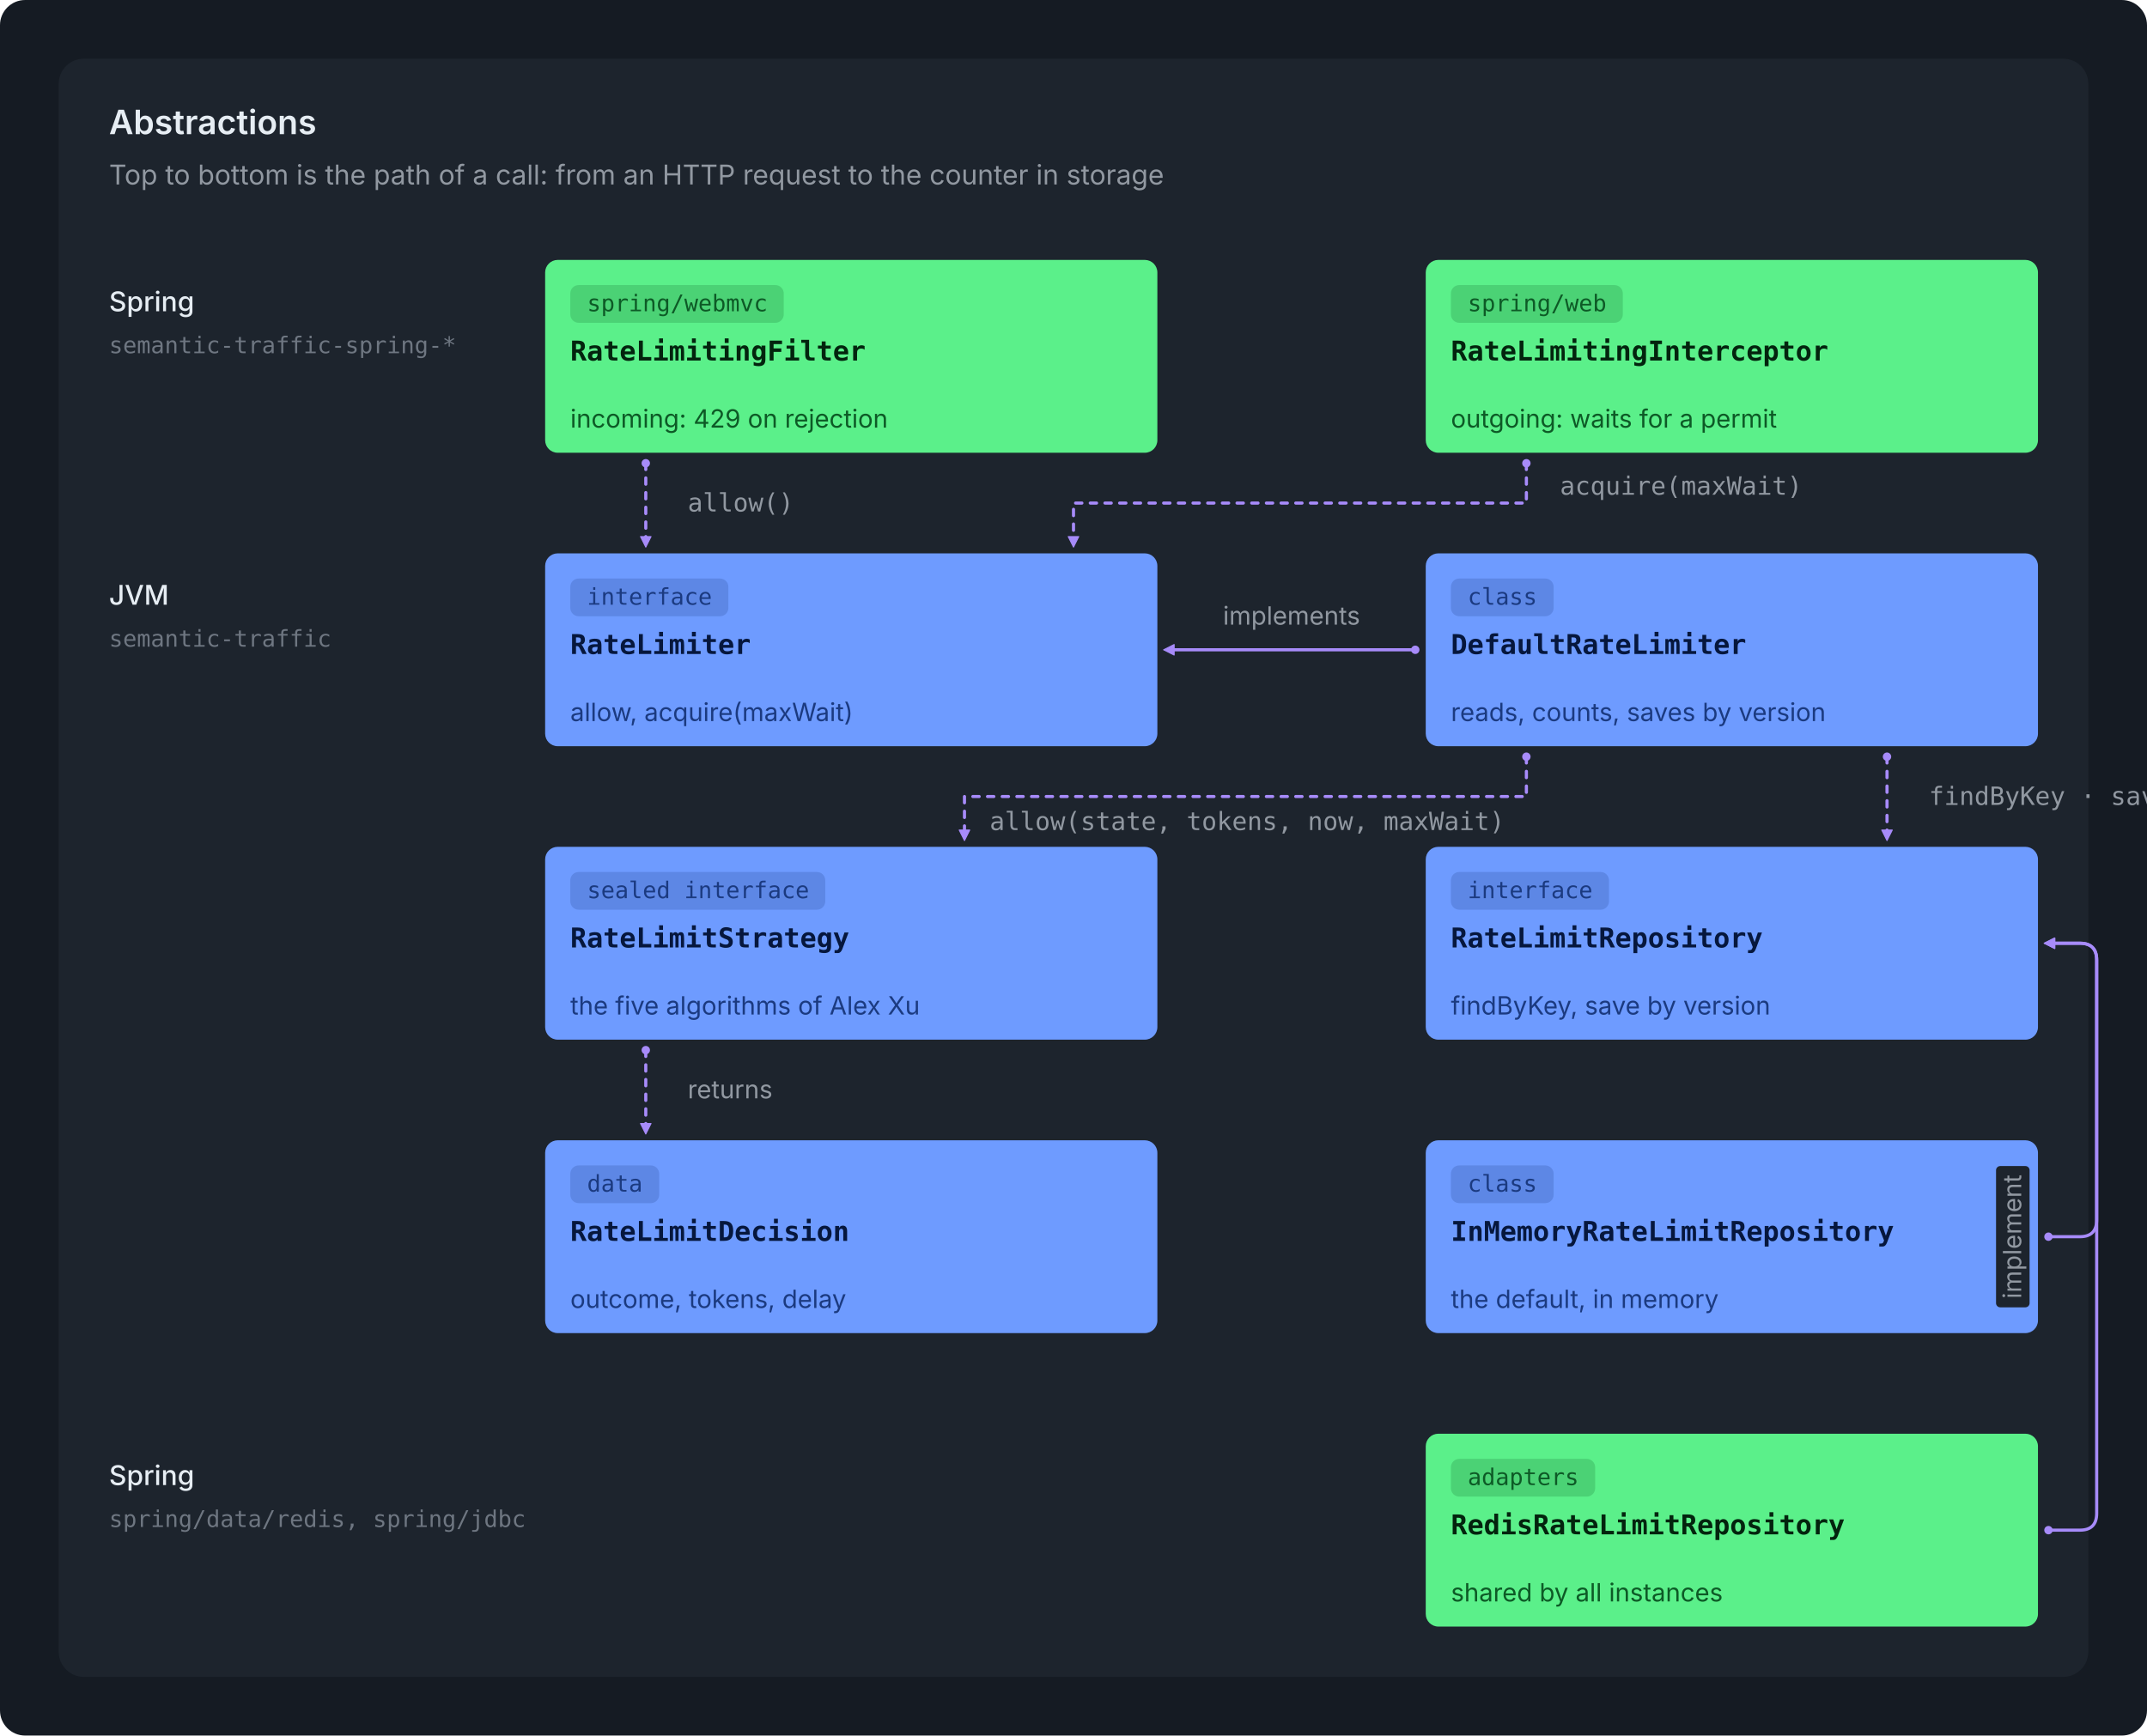
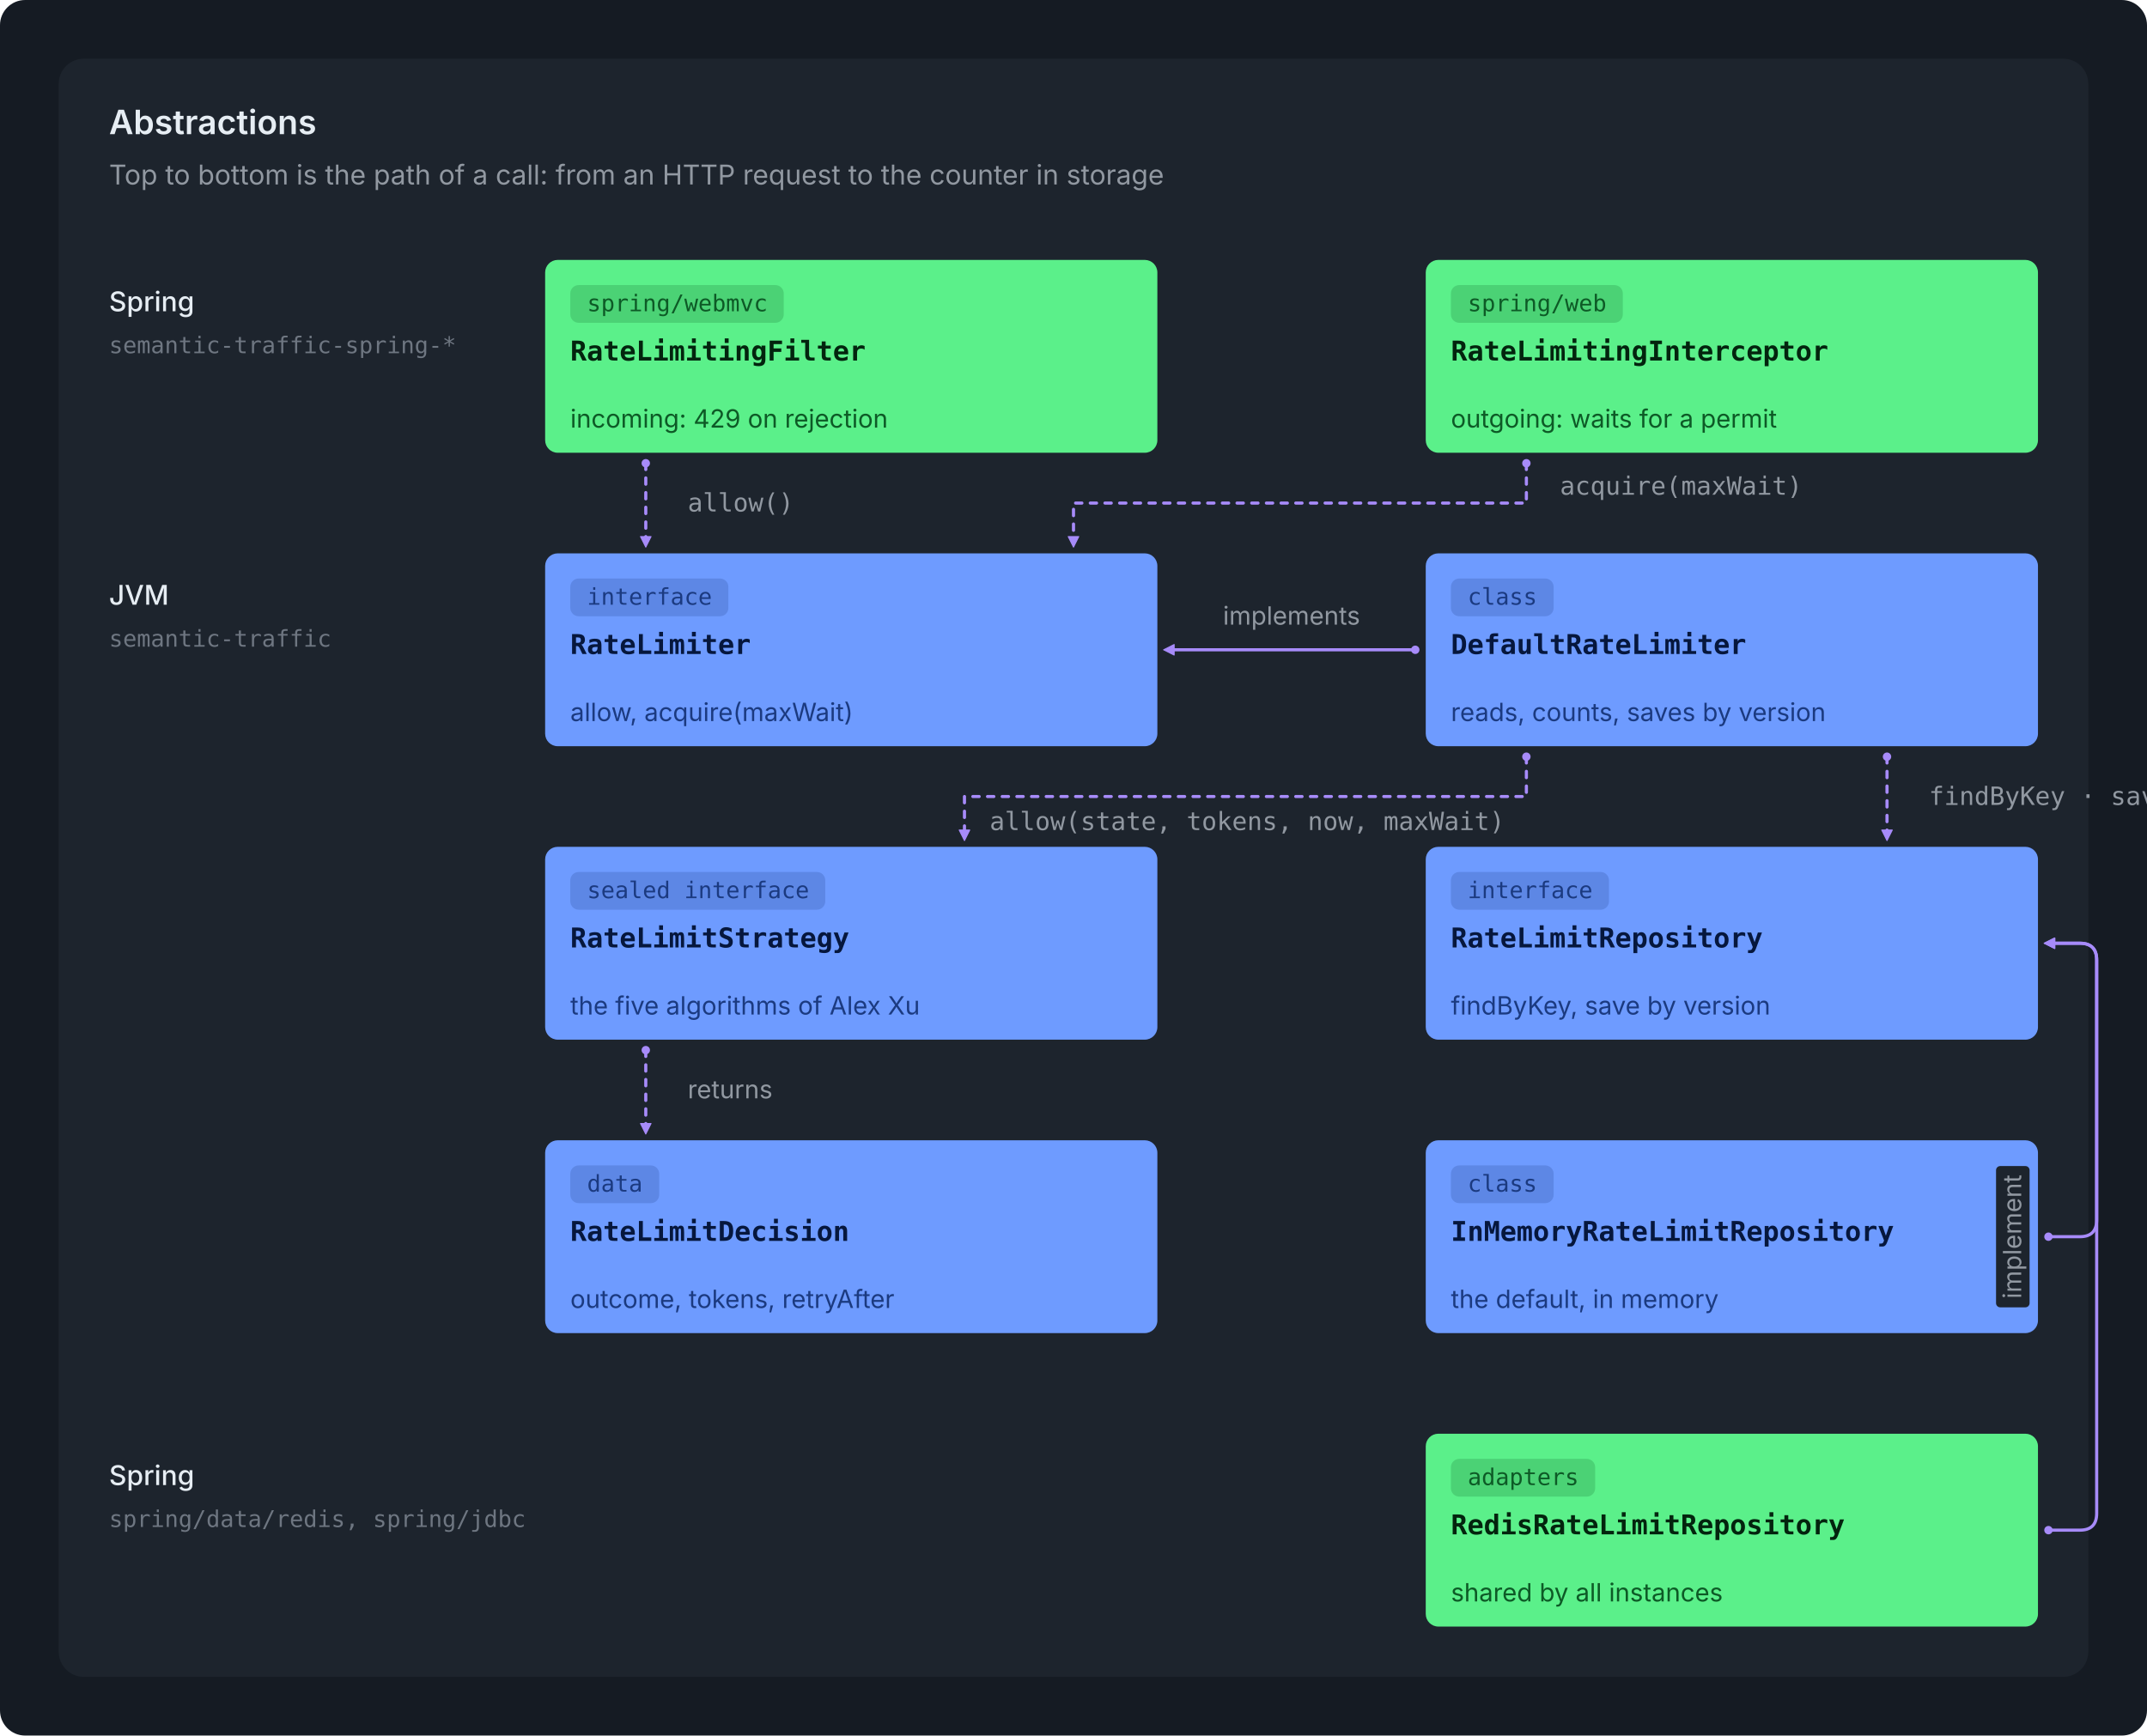
<svg xmlns="http://www.w3.org/2000/svg" viewBox="0 0 1024 828" width="1024" height="828" role="img">
  <rect width="1024" height="828" rx="12" fill="#151B23" />
  <g transform="translate(12,12)">
    <rect x="16" y="16" width="968" height="772" rx="12" fill="#1D242D" />
    <text x="40.0" y="52.0" font-family="-apple-system, BlinkMacSystemFont, 'Segoe UI', Inter, Helvetica, Arial, sans-serif" font-size="16" font-weight="600" fill="#E6EDF3" text-anchor="start">Abstractions</text>
    <text x="40.0" y="76.0" font-family="-apple-system, BlinkMacSystemFont, 'Segoe UI', Inter, Helvetica, Arial, sans-serif" font-size="13" font-weight="400" fill="#9198A1" text-anchor="start">Top to bottom is the path of a call: from an HTTP request to the counter in storage</text>
    <text x="40.0" y="136.5" font-family="-apple-system, BlinkMacSystemFont, 'Segoe UI', Inter, Helvetica, Arial, sans-serif" font-size="13" font-weight="500" fill="#E6EDF3" text-anchor="start">Spring</text>
    <text x="40.0" y="156.5" font-family="ui-monospace, SFMono-Regular, 'SF Mono', Menlo, Consolas, monospace" font-size="11" font-weight="400" fill="#6E7681" text-anchor="start">semantic-traffic-spring-*</text>
    <text x="40.0" y="276.5" font-family="-apple-system, BlinkMacSystemFont, 'Segoe UI', Inter, Helvetica, Arial, sans-serif" font-size="13" font-weight="500" fill="#E6EDF3" text-anchor="start">JVM</text>
    <text x="40.0" y="296.5" font-family="ui-monospace, SFMono-Regular, 'SF Mono', Menlo, Consolas, monospace" font-size="11" font-weight="400" fill="#6E7681" text-anchor="start">semantic-traffic</text>
    <text x="40.0" y="696.5" font-family="-apple-system, BlinkMacSystemFont, 'Segoe UI', Inter, Helvetica, Arial, sans-serif" font-size="13" font-weight="500" fill="#E6EDF3" text-anchor="start">Spring</text>
    <text x="40.0" y="716.5" font-family="ui-monospace, SFMono-Regular, 'SF Mono', Menlo, Consolas, monospace" font-size="11" font-weight="400" fill="#6E7681" text-anchor="start">spring/data/redis, spring/jdbc</text>
    <rect x="248.0" y="112.0" width="292.0" height="92.0" rx="6" fill="#5BF08A" />
    <rect x="260.0" y="124.0" width="101.8" height="18" rx="4" fill="#0D5A26" fill-opacity="0.2" />
    <text x="268.0" y="136.5" font-family="ui-monospace, SFMono-Regular, 'SF Mono', Menlo, Consolas, monospace" font-size="11" font-weight="400" fill="#0D5A26" text-anchor="start">spring/webmvc</text>
    <text x="260.0" y="160.0" font-family="ui-monospace, SFMono-Regular, 'SF Mono', Menlo, Consolas, monospace" font-size="13" font-weight="600" fill="#03240E" text-anchor="start">RateLimitingFilter</text>
    <text x="260.0" y="192.0" font-family="-apple-system, BlinkMacSystemFont, 'Segoe UI', Inter, Helvetica, Arial, sans-serif" font-size="12" font-weight="400" fill="#0D5A26" text-anchor="start">incoming: 429 on rejection</text>
    <rect x="668.0" y="112.0" width="292.0" height="92.0" rx="6" fill="#5BF08A" />
    <rect x="680.0" y="124.0" width="82.0" height="18" rx="4" fill="#0D5A26" fill-opacity="0.2" />
    <text x="688.0" y="136.5" font-family="ui-monospace, SFMono-Regular, 'SF Mono', Menlo, Consolas, monospace" font-size="11" font-weight="400" fill="#0D5A26" text-anchor="start">spring/web</text>
    <text x="680.0" y="160.0" font-family="ui-monospace, SFMono-Regular, 'SF Mono', Menlo, Consolas, monospace" font-size="13" font-weight="600" fill="#03240E" text-anchor="start">RateLimitingInterceptor</text>
    <text x="680.0" y="192.0" font-family="-apple-system, BlinkMacSystemFont, 'Segoe UI', Inter, Helvetica, Arial, sans-serif" font-size="12" font-weight="400" fill="#0D5A26" text-anchor="start">outgoing: waits for a permit</text>
    <rect x="248.0" y="252.0" width="292.0" height="92.0" rx="6" fill="#6E9BFF" />
    <rect x="260.0" y="264.0" width="75.4" height="18" rx="4" fill="#1B3A80" fill-opacity="0.2" />
    <text x="268.0" y="276.5" font-family="ui-monospace, SFMono-Regular, 'SF Mono', Menlo, Consolas, monospace" font-size="11" font-weight="400" fill="#1B3A80" text-anchor="start">interface</text>
    <text x="260.0" y="300.0" font-family="ui-monospace, SFMono-Regular, 'SF Mono', Menlo, Consolas, monospace" font-size="13" font-weight="600" fill="#06173D" text-anchor="start">RateLimiter</text>
    <text x="260.0" y="332.0" font-family="-apple-system, BlinkMacSystemFont, 'Segoe UI', Inter, Helvetica, Arial, sans-serif" font-size="12" font-weight="400" fill="#1B3A80" text-anchor="start">allow, acquire(maxWait)</text>
    <rect x="668.0" y="252.0" width="292.0" height="92.0" rx="6" fill="#6E9BFF" />
    <rect x="680.0" y="264.0" width="49.0" height="18" rx="4" fill="#1B3A80" fill-opacity="0.2" />
    <text x="688.0" y="276.5" font-family="ui-monospace, SFMono-Regular, 'SF Mono', Menlo, Consolas, monospace" font-size="11" font-weight="400" fill="#1B3A80" text-anchor="start">class</text>
    <text x="680.0" y="300.0" font-family="ui-monospace, SFMono-Regular, 'SF Mono', Menlo, Consolas, monospace" font-size="13" font-weight="600" fill="#06173D" text-anchor="start">DefaultRateLimiter</text>
    <text x="680.0" y="332.0" font-family="-apple-system, BlinkMacSystemFont, 'Segoe UI', Inter, Helvetica, Arial, sans-serif" font-size="12" font-weight="400" fill="#1B3A80" text-anchor="start">reads, counts, saves by version</text>
    <rect x="248.0" y="392.0" width="292.0" height="92.0" rx="6" fill="#6E9BFF" />
    <rect x="260.0" y="404.0" width="121.6" height="18" rx="4" fill="#1B3A80" fill-opacity="0.2" />
    <text x="268.0" y="416.5" font-family="ui-monospace, SFMono-Regular, 'SF Mono', Menlo, Consolas, monospace" font-size="11" font-weight="400" fill="#1B3A80" text-anchor="start">sealed interface</text>
    <text x="260.0" y="440.0" font-family="ui-monospace, SFMono-Regular, 'SF Mono', Menlo, Consolas, monospace" font-size="13" font-weight="600" fill="#06173D" text-anchor="start">RateLimitStrategy</text>
    <text x="260.0" y="472.0" font-family="-apple-system, BlinkMacSystemFont, 'Segoe UI', Inter, Helvetica, Arial, sans-serif" font-size="12" font-weight="400" fill="#1B3A80" text-anchor="start">the five algorithms of Alex Xu</text>
    <rect x="668.0" y="392.0" width="292.0" height="92.0" rx="6" fill="#6E9BFF" />
    <rect x="680.0" y="404.0" width="75.4" height="18" rx="4" fill="#1B3A80" fill-opacity="0.2" />
    <text x="688.0" y="416.5" font-family="ui-monospace, SFMono-Regular, 'SF Mono', Menlo, Consolas, monospace" font-size="11" font-weight="400" fill="#1B3A80" text-anchor="start">interface</text>
    <text x="680.0" y="440.0" font-family="ui-monospace, SFMono-Regular, 'SF Mono', Menlo, Consolas, monospace" font-size="13" font-weight="600" fill="#06173D" text-anchor="start">RateLimitRepository</text>
    <text x="680.0" y="472.0" font-family="-apple-system, BlinkMacSystemFont, 'Segoe UI', Inter, Helvetica, Arial, sans-serif" font-size="12" font-weight="400" fill="#1B3A80" text-anchor="start">findByKey, save by version</text>
    <rect x="248.0" y="532.0" width="292.0" height="92.0" rx="6" fill="#6E9BFF" />
    <rect x="260.0" y="544.0" width="42.4" height="18" rx="4" fill="#1B3A80" fill-opacity="0.2" />
    <text x="268.0" y="556.5" font-family="ui-monospace, SFMono-Regular, 'SF Mono', Menlo, Consolas, monospace" font-size="11" font-weight="400" fill="#1B3A80" text-anchor="start">data</text>
    <text x="260.0" y="580.0" font-family="ui-monospace, SFMono-Regular, 'SF Mono', Menlo, Consolas, monospace" font-size="13" font-weight="600" fill="#06173D" text-anchor="start">RateLimitDecision</text>
-     <text x="260.0" y="612.0" font-family="-apple-system, BlinkMacSystemFont, 'Segoe UI', Inter, Helvetica, Arial, sans-serif" font-size="12" font-weight="400" fill="#1B3A80" text-anchor="start">outcome, tokens, delay</text>
+     <text x="260.0" y="612.0" font-family="-apple-system, BlinkMacSystemFont, 'Segoe UI', Inter, Helvetica, Arial, sans-serif" font-size="12" font-weight="400" fill="#1B3A80" text-anchor="start">outcome, tokens, retryAfter</text>
    <rect x="668.0" y="532.0" width="292.0" height="92.0" rx="6" fill="#6E9BFF" />
    <rect x="680.0" y="544.0" width="49.0" height="18" rx="4" fill="#1B3A80" fill-opacity="0.2" />
    <text x="688.0" y="556.5" font-family="ui-monospace, SFMono-Regular, 'SF Mono', Menlo, Consolas, monospace" font-size="11" font-weight="400" fill="#1B3A80" text-anchor="start">class</text>
    <text x="680.0" y="580.0" font-family="ui-monospace, SFMono-Regular, 'SF Mono', Menlo, Consolas, monospace" font-size="13" font-weight="600" fill="#06173D" text-anchor="start">InMemoryRateLimitRepository</text>
    <text x="680.0" y="612.0" font-family="-apple-system, BlinkMacSystemFont, 'Segoe UI', Inter, Helvetica, Arial, sans-serif" font-size="12" font-weight="400" fill="#1B3A80" text-anchor="start">the default, in memory</text>
    <rect x="668.0" y="672.0" width="292.0" height="92.0" rx="6" fill="#5BF08A" />
    <rect x="680.0" y="684.0" width="68.8" height="18" rx="4" fill="#0D5A26" fill-opacity="0.2" />
    <text x="688.0" y="696.5" font-family="ui-monospace, SFMono-Regular, 'SF Mono', Menlo, Consolas, monospace" font-size="11" font-weight="400" fill="#0D5A26" text-anchor="start">adapters</text>
    <text x="680.0" y="720.0" font-family="ui-monospace, SFMono-Regular, 'SF Mono', Menlo, Consolas, monospace" font-size="13" font-weight="600" fill="#03240E" text-anchor="start">RedisRateLimitRepository</text>
    <text x="680.0" y="752.0" font-family="-apple-system, BlinkMacSystemFont, 'Segoe UI', Inter, Helvetica, Arial, sans-serif" font-size="12" font-weight="400" fill="#0D5A26" text-anchor="start">shared by all instances</text>
    <circle cx="296" cy="209" r="2" fill="#A78BFA" />
    <path d="M296,249 L293.5,244.0 L298.5,244.0 Z" fill="#A78BFA" stroke="#A78BFA" stroke-width="0.5" stroke-linejoin="round" />
    <path d="M296,209 L296,244" stroke="#A78BFA" stroke-width="1.5" fill="none" stroke-linecap="round" stroke-linejoin="round" stroke-dasharray="3 4" />
    <text x="316.0" y="232.0" font-family="ui-monospace, SFMono-Regular, 'SF Mono', Menlo, Consolas, monospace" font-size="12" font-weight="400" fill="#9198A1" text-anchor="start">allow()</text>
    <path d="M716,209 L716,228 L500,228 L500,244" stroke="#A78BFA" stroke-width="1.5" fill="none" stroke-linecap="round" stroke-linejoin="round" stroke-dasharray="3 4" />
    <circle cx="716" cy="209" r="2" fill="#A78BFA" />
    <path d="M500,249 L497.5,244.0 L502.5,244.0 Z" fill="#A78BFA" stroke="#A78BFA" stroke-width="0.5" stroke-linejoin="round" />
    <text x="732.0" y="224.0" font-family="ui-monospace, SFMono-Regular, 'SF Mono', Menlo, Consolas, monospace" font-size="12" font-weight="400" fill="#9198A1" text-anchor="start">acquire(maxWait)</text>
    <circle cx="663" cy="298.0" r="2" fill="#A78BFA" />
    <path d="M543,298.0 L548.0,295.5 L548.0,300.5 Z" fill="#A78BFA" stroke="#A78BFA" stroke-width="0.5" stroke-linejoin="round" />
    <path d="M663,298.0 L548,298.0" stroke="#A78BFA" stroke-width="1.5" fill="none" stroke-linecap="round" stroke-linejoin="round" />
    <text x="604.0" y="286.0" font-family="-apple-system, BlinkMacSystemFont, 'Segoe UI', Inter, Helvetica, Arial, sans-serif" font-size="12" font-weight="400" fill="#9198A1" text-anchor="middle">implements</text>
    <path d="M716,349 L716,368 L448,368 L448,384" stroke="#A78BFA" stroke-width="1.5" fill="none" stroke-linecap="round" stroke-linejoin="round" stroke-dasharray="3 4" />
    <circle cx="716" cy="349" r="2" fill="#A78BFA" />
    <path d="M448,389 L445.5,384.0 L450.5,384.0 Z" fill="#A78BFA" stroke="#A78BFA" stroke-width="0.5" stroke-linejoin="round" />
    <text x="460.0" y="384.0" font-family="ui-monospace, SFMono-Regular, 'SF Mono', Menlo, Consolas, monospace" font-size="12" font-weight="400" fill="#9198A1" text-anchor="start">allow(state, tokens, now, maxWait)</text>
    <circle cx="888" cy="349" r="2" fill="#A78BFA" />
    <path d="M888,389 L885.5,384.0 L890.5,384.0 Z" fill="#A78BFA" stroke="#A78BFA" stroke-width="0.5" stroke-linejoin="round" />
    <path d="M888,349 L888,384" stroke="#A78BFA" stroke-width="1.5" fill="none" stroke-linecap="round" stroke-linejoin="round" stroke-dasharray="3 4" />
    <text x="908.0" y="372.0" font-family="ui-monospace, SFMono-Regular, 'SF Mono', Menlo, Consolas, monospace" font-size="12" font-weight="400" fill="#9198A1" text-anchor="start">findByKey · save</text>
    <circle cx="296" cy="489" r="2" fill="#A78BFA" />
    <path d="M296,529 L293.5,524.0 L298.5,524.0 Z" fill="#A78BFA" stroke="#A78BFA" stroke-width="0.5" stroke-linejoin="round" />
    <path d="M296,489 L296,524" stroke="#A78BFA" stroke-width="1.5" fill="none" stroke-linecap="round" stroke-linejoin="round" stroke-dasharray="3 4" />
    <text x="316.0" y="512.0" font-family="-apple-system, BlinkMacSystemFont, 'Segoe UI', Inter, Helvetica, Arial, sans-serif" font-size="12" font-weight="400" fill="#9198A1" text-anchor="start">returns</text>
    <circle cx="965" cy="578.0" r="2" fill="#A78BFA" />
    <path d="M963,438.0 L968.0,435.5 L968.0,440.5 Z" fill="#A78BFA" stroke="#A78BFA" stroke-width="0.5" stroke-linejoin="round" />
    <path d="M965,578.0 L980,578.0 Q988,578.0 988,570.0 L988,446.0 Q988,438.0 980,438.0 L968,438.0" stroke="#A78BFA" stroke-width="1.5" fill="none" stroke-linecap="round" stroke-linejoin="round" />
    <circle cx="965" cy="718.0" r="2" fill="#A78BFA" />
    <path d="M963,438.0 L968.0,435.5 L968.0,440.5 Z" fill="#A78BFA" stroke="#A78BFA" stroke-width="0.5" stroke-linejoin="round" />
    <path d="M965,718.0 L980,718.0 Q988,718.0 988,710.0 L988,446.0 Q988,438.0 980,438.0 L968,438.0" stroke="#A78BFA" stroke-width="1.5" fill="none" stroke-linecap="round" stroke-linejoin="round" />
    <g transform="rotate(-90 952 578.0)">
      <rect x="918.3" y="566.0" width="67.4" height="16.0" rx="2" fill="#1D242D" />
      <text x="952.0" y="578.0" font-family="-apple-system, BlinkMacSystemFont, 'Segoe UI', Inter, Helvetica, Arial, sans-serif" font-size="12" font-weight="400" fill="#9198A1" text-anchor="middle">implement</text>
    </g>
  </g>
</svg>
